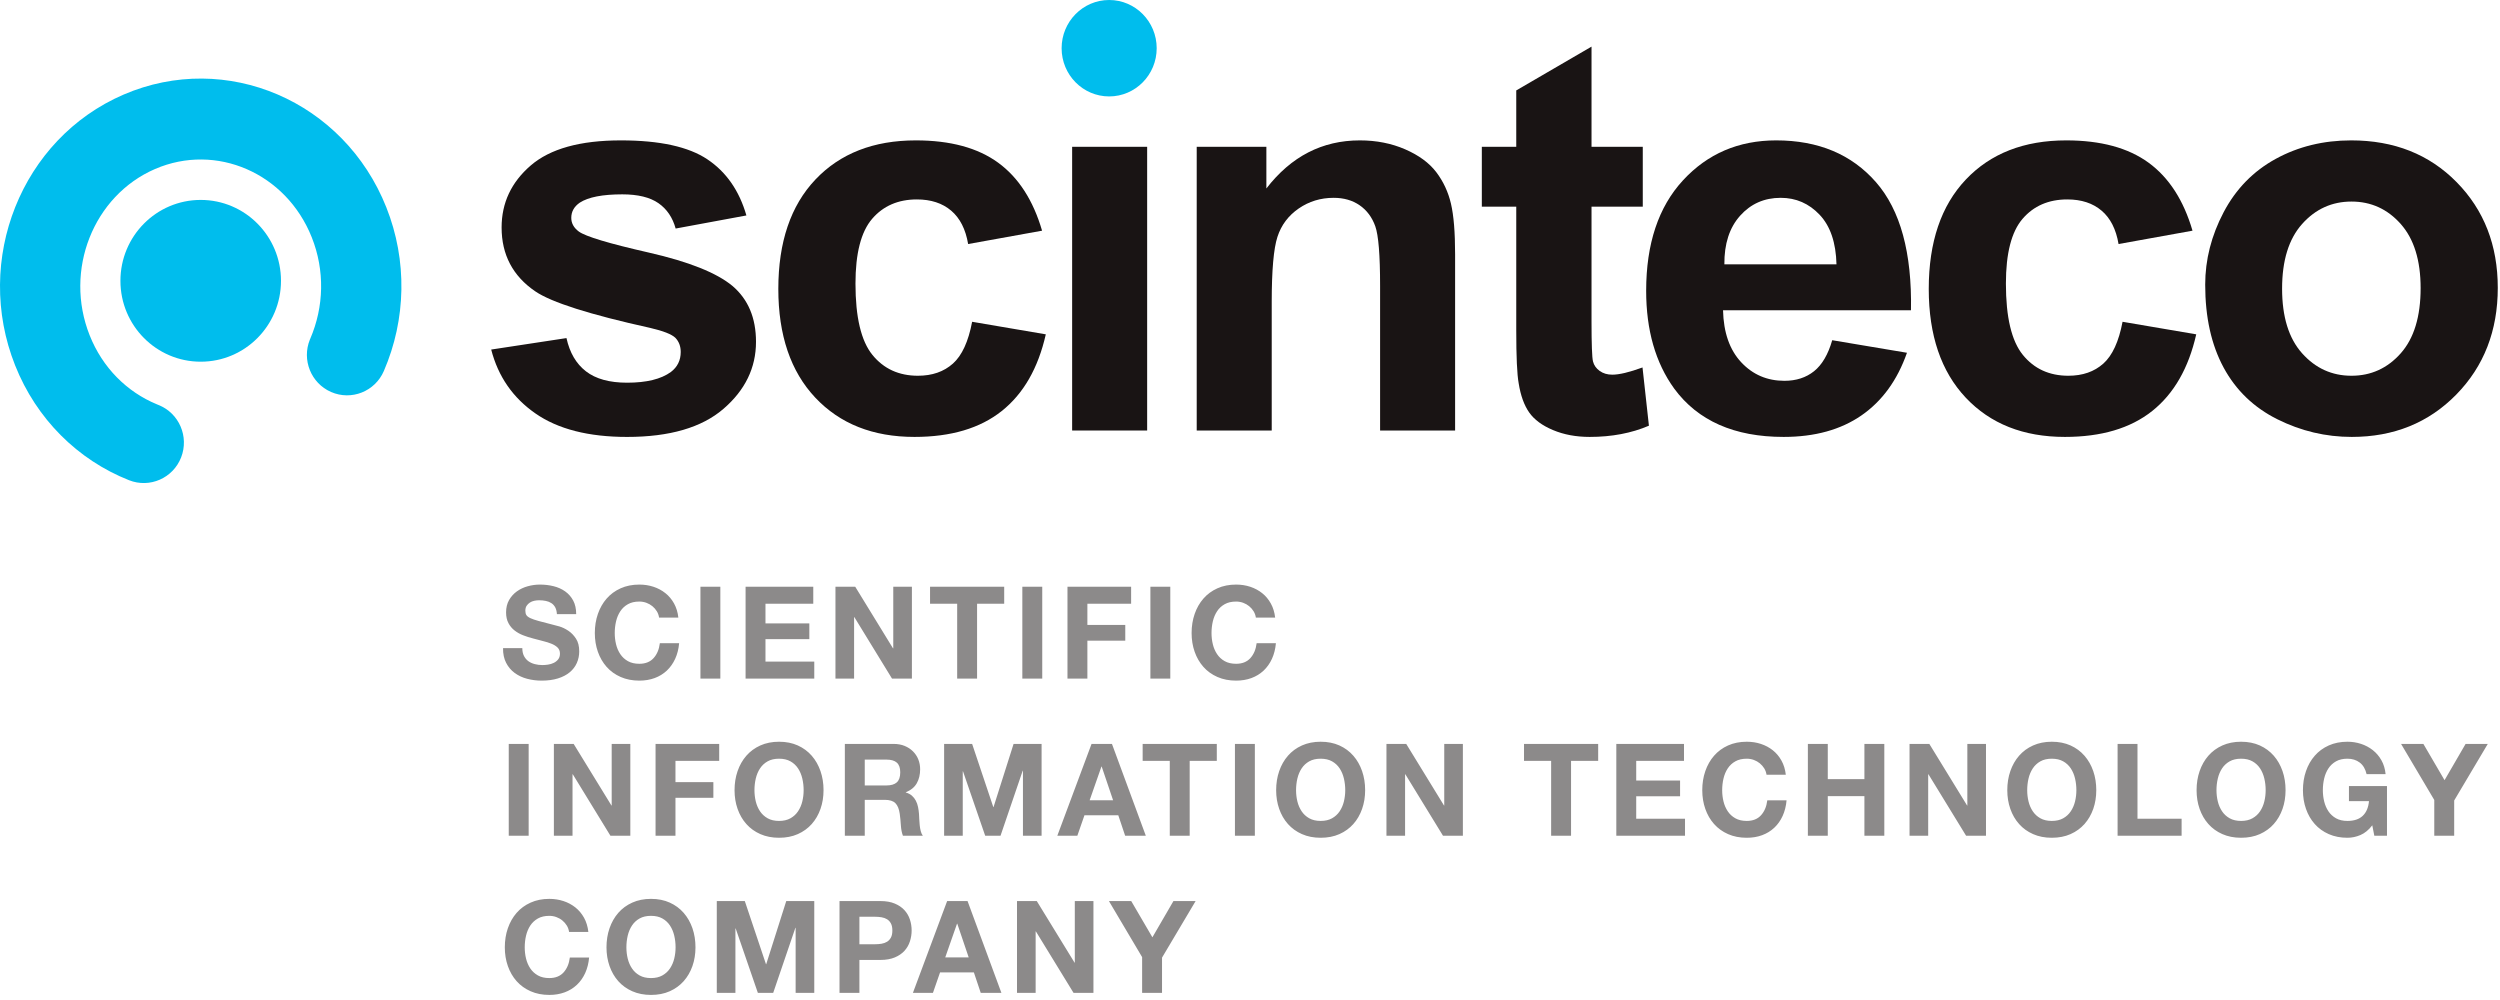
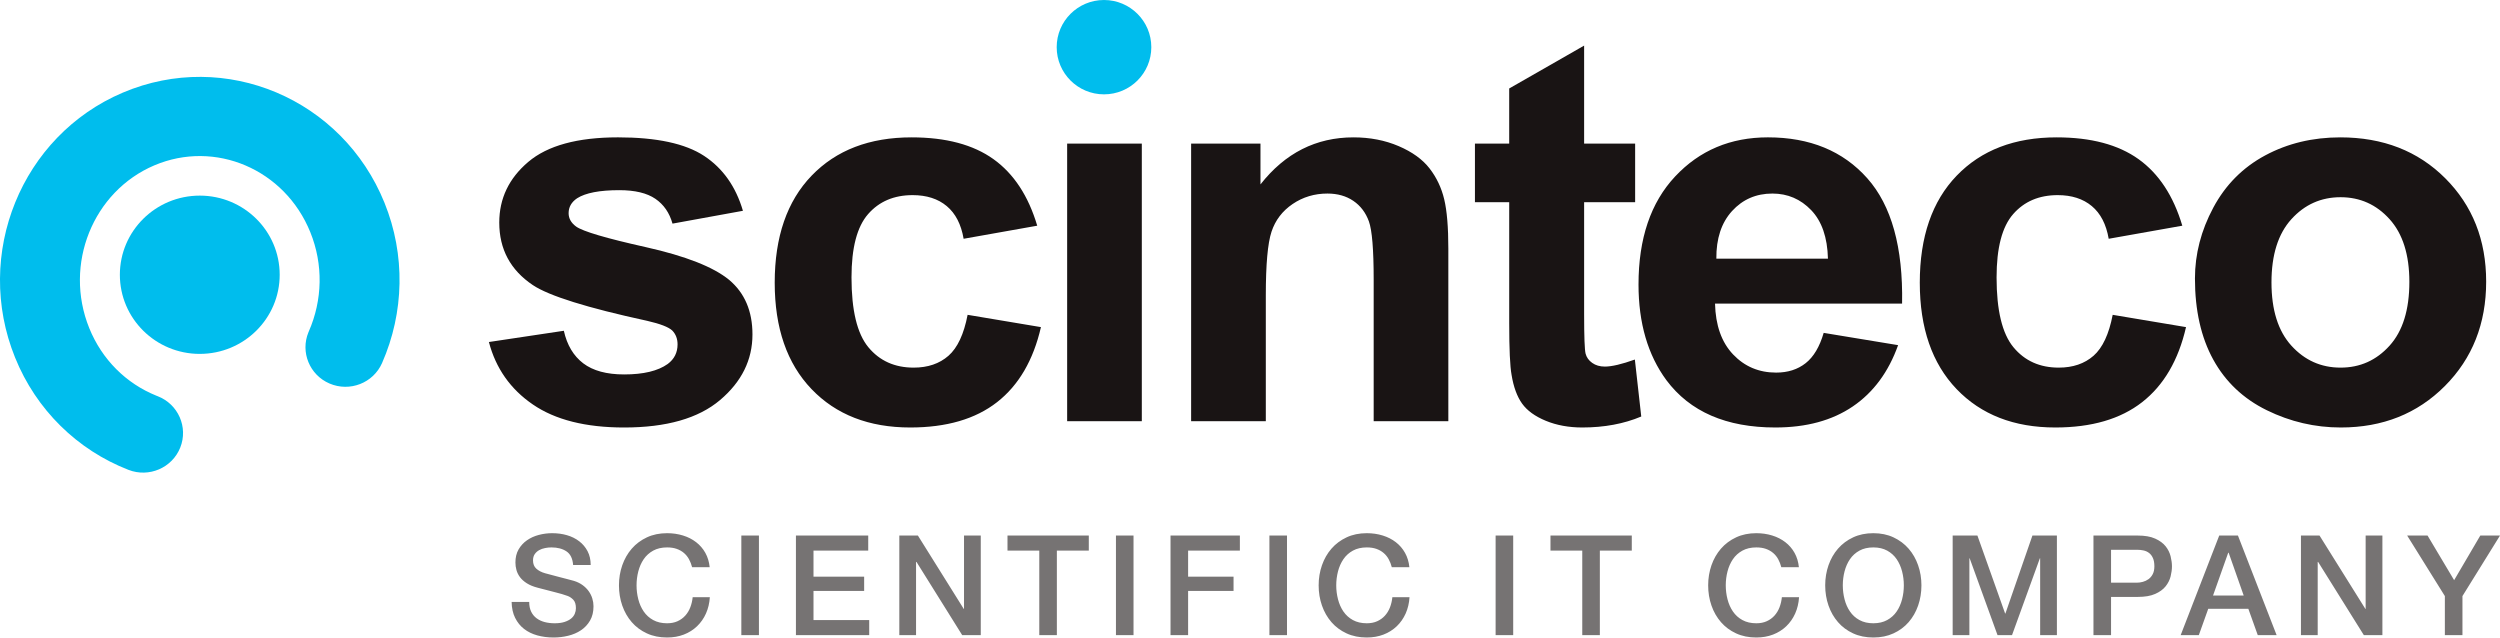
- <svg xmlns="http://www.w3.org/2000/svg" width="215px" height="86px" viewBox="0 0 215 86" version="1.1">
-   <g id="Single-page" stroke="none" stroke-width="1" fill="none" fill-rule="evenodd">
-     <g id="01-Improve---acop11---single-page-04---desktop-large" transform="translate(-77, -19)">
-       <g id="Group-5" transform="translate(77, 19)">
-         <g id="Group-5">
-           <path d="M42.243,30.062 L48.717,29.075 C48.992,30.331 49.55,31.284 50.393,31.935 C51.234,32.586 52.413,32.912 53.928,32.912 C55.596,32.912 56.851,32.605 57.693,31.993 C58.259,31.564 58.542,30.989 58.542,30.269 C58.542,29.779 58.389,29.374 58.083,29.052 C57.762,28.745 57.042,28.462 55.925,28.202 C50.722,27.052 47.423,26.004 46.031,25.054 C44.102,23.737 43.138,21.906 43.138,19.563 C43.138,17.449 43.972,15.673 45.64,14.233 C47.308,12.793 49.895,12.073 53.4,12.073 C56.736,12.073 59.216,12.617 60.838,13.705 C62.46,14.792 63.578,16.4 64.19,18.529 L58.106,19.655 C57.845,18.705 57.352,17.978 56.625,17.472 C55.898,16.967 54.861,16.714 53.515,16.714 C51.816,16.714 50.599,16.952 49.864,17.426 C49.374,17.764 49.13,18.2 49.13,18.736 C49.13,19.196 49.344,19.586 49.772,19.908 C50.355,20.337 52.363,20.941 55.799,21.722 C59.235,22.504 61.633,23.461 62.996,24.594 C64.343,25.743 65.016,27.344 65.016,29.396 C65.016,31.633 64.082,33.555 62.215,35.163 C60.348,36.771 57.586,37.576 53.928,37.576 C50.607,37.576 47.978,36.902 46.043,35.553 C44.106,34.206 42.84,32.376 42.243,30.062" id="Fill-2" fill="#191414" />
-           <path d="M89.618,19.839 L83.259,20.987 C83.045,19.716 82.559,18.759 81.801,18.116 C81.043,17.472 80.06,17.151 78.851,17.151 C77.244,17.151 75.962,17.706 75.006,18.816 C74.05,19.927 73.571,21.784 73.571,24.388 C73.571,27.283 74.057,29.327 75.029,30.522 C76,31.717 77.305,32.314 78.943,32.314 C80.167,32.314 81.17,31.966 81.951,31.269 C82.731,30.572 83.282,29.373 83.603,27.673 L89.939,28.753 C89.281,31.663 88.019,33.861 86.151,35.347 C84.284,36.833 81.781,37.575 78.645,37.575 C75.078,37.575 72.235,36.449 70.116,34.198 C67.996,31.946 66.936,28.83 66.936,24.847 C66.936,20.819 68,17.683 70.127,15.439 C72.255,13.195 75.132,12.073 78.76,12.073 C81.729,12.073 84.089,12.713 85.842,13.992 C87.594,15.271 88.852,17.219 89.618,19.839" id="Fill-4" fill="#191414" />
-           <polygon id="Fill-6" fill="#191414" points="92.204 37.024 98.655 37.024 98.655 12.625 92.204 12.625" />
-           <path d="M125.139,37.024 L118.688,37.024 L118.688,24.571 C118.688,21.937 118.55,20.233 118.275,19.46 C117.999,18.687 117.551,18.085 116.932,17.656 C116.313,17.227 115.566,17.013 114.693,17.013 C113.576,17.013 112.573,17.319 111.686,17.932 C110.798,18.545 110.19,19.356 109.861,20.367 C109.532,21.378 109.368,23.247 109.368,25.973 L109.368,37.024 L102.917,37.024 L102.917,12.624 L108.908,12.624 L108.908,16.209 C111.036,13.452 113.714,12.073 116.944,12.073 C118.367,12.073 119.667,12.33 120.847,12.843 C122.024,13.356 122.915,14.011 123.52,14.807 C124.125,15.604 124.546,16.507 124.783,17.518 C125.02,18.529 125.139,19.977 125.139,21.86 L125.139,37.024 Z" id="Fill-8" fill="#191414" />
-           <path d="M141.279,12.624 L141.279,17.771 L136.871,17.771 L136.871,27.604 C136.871,29.595 136.914,30.756 136.998,31.085 C137.081,31.414 137.273,31.686 137.572,31.901 C137.87,32.115 138.233,32.222 138.662,32.222 C139.259,32.222 140.124,32.015 141.256,31.602 L141.807,36.61 C140.307,37.253 138.608,37.575 136.711,37.575 C135.548,37.575 134.499,37.38 133.566,36.989 C132.632,36.599 131.947,36.094 131.511,35.473 C131.075,34.853 130.772,34.014 130.605,32.957 C130.467,32.207 130.398,30.691 130.398,28.408 L130.398,17.771 L127.437,17.771 L127.437,12.624 L130.398,12.624 L130.398,7.777 L136.871,4.009 L136.871,12.624 L141.279,12.624 Z" id="Fill-9" fill="#191414" />
-           <path d="M157.938,22.733 C157.892,20.865 157.41,19.445 156.491,18.472 C155.573,17.499 154.456,17.013 153.14,17.013 C151.732,17.013 150.569,17.526 149.65,18.552 C148.732,19.578 148.281,20.972 148.296,22.733 L157.938,22.733 Z M157.571,29.258 L163.999,30.338 C163.172,32.697 161.867,34.493 160.085,35.726 C158.301,36.959 156.07,37.575 153.393,37.575 C149.153,37.575 146.016,36.189 143.98,33.417 C142.373,31.196 141.57,28.393 141.57,25.008 C141.57,20.964 142.625,17.798 144.738,15.508 C146.85,13.218 149.52,12.073 152.75,12.073 C156.378,12.073 159.239,13.272 161.336,15.669 C163.432,18.066 164.435,21.738 164.344,26.685 L148.181,26.685 C148.227,28.6 148.748,30.089 149.743,31.154 C150.737,32.219 151.976,32.75 153.461,32.75 C154.471,32.75 155.321,32.475 156.01,31.923 C156.698,31.372 157.218,30.484 157.571,29.258 L157.571,29.258 Z" id="Fill-10" fill="#191414" />
-           <path d="M188.555,19.839 L182.196,20.987 C181.981,19.716 181.495,18.759 180.737,18.116 C179.98,17.472 178.997,17.151 177.788,17.151 C176.18,17.151 174.899,17.706 173.943,18.816 C172.986,19.927 172.508,21.784 172.508,24.388 C172.508,27.283 172.994,29.327 173.966,30.522 C174.937,31.717 176.242,32.314 177.879,32.314 C179.104,32.314 180.106,31.966 180.887,31.269 C181.667,30.572 182.218,29.373 182.54,27.673 L188.876,28.753 C188.218,31.663 186.955,33.861 185.088,35.347 C183.22,36.833 180.718,37.575 177.581,37.575 C174.015,37.575 171.172,36.449 169.052,34.198 C166.933,31.946 165.873,28.83 165.873,24.847 C165.873,20.819 166.937,17.683 169.064,15.439 C171.192,13.195 174.069,12.073 177.696,12.073 C180.665,12.073 183.026,12.713 184.778,13.992 C186.53,15.271 187.789,17.219 188.555,19.839" id="Fill-11" fill="#191414" />
-           <path d="M196.26,24.824 C196.26,27.245 196.833,29.098 197.981,30.384 C199.129,31.67 200.545,32.314 202.228,32.314 C203.912,32.314 205.324,31.67 206.464,30.384 C207.604,29.098 208.174,27.229 208.174,24.778 C208.174,22.389 207.604,20.551 206.464,19.264 C205.324,17.978 203.912,17.334 202.228,17.334 C200.545,17.334 199.129,17.978 197.981,19.264 C196.833,20.551 196.26,22.404 196.26,24.824 M189.647,24.48 C189.647,22.335 190.176,20.26 191.232,18.253 C192.289,16.247 193.784,14.715 195.72,13.659 C197.656,12.601 199.818,12.073 202.205,12.073 C205.893,12.073 208.916,13.272 211.273,15.668 C213.63,18.066 214.809,21.095 214.809,24.755 C214.809,28.447 213.618,31.506 211.239,33.934 C208.859,36.362 205.863,37.575 202.251,37.575 C200.016,37.575 197.886,37.07 195.857,36.059 C193.83,35.048 192.289,33.566 191.232,31.613 C190.176,29.66 189.647,27.283 189.647,24.48" id="Fill-12" fill="#191414" />
-           <path d="M95.388,8.293 C93.13,8.293 91.299,6.437 91.299,4.147 C91.299,1.857 93.13,0 95.388,0 C97.645,0 99.475,1.857 99.475,4.147 C99.475,6.437 97.645,8.293 95.388,8.293 Z" id="Fill-13-Copy-3" fill="#00BDED" />
-           <g id="Group-5" transform="translate(0, 6.757143)" fill="#00BDED">
-             <path d="M17.262,24.349 C13.448,24.349 10.357,21.236 10.357,17.394 C10.357,13.551 13.448,10.436 17.262,10.436 C21.074,10.436 24.165,13.551 24.165,17.394 C24.165,21.236 21.074,24.349 17.262,24.349 Z" id="Fill-13" />
-             <path d="M10.621,1.381 C19.467,-2.435 29.592,1.936 33.223,11.072 C35.045,15.651 34.928,20.708 33.012,25.149 C32.252,26.911 30.218,27.719 28.47,26.953 C26.745,26.198 25.941,24.193 26.65,22.447 L26.68,22.377 C27.869,19.62 27.941,16.493 26.814,13.659 C24.61,8.114 18.585,5.512 13.339,7.775 C8.033,10.066 5.484,16.48 7.712,22.084 C8.812,24.85 10.902,26.95 13.504,28.019 L13.626,28.069 C15.401,28.771 16.274,30.79 15.577,32.578 C14.88,34.366 12.876,35.246 11.101,34.543 C6.681,32.793 3.131,29.269 1.303,24.671 C-2.307,15.593 1.835,5.174 10.621,1.381 Z" id="Stroke-39" fill-rule="nonzero" />
+ <svg xmlns="http://www.w3.org/2000/svg" width="200" height="51" viewBox="0 0 200 51">
+   <g fill="none" fill-rule="evenodd">
+     <g fill-rule="nonzero">
+       <g>
+         <path fill="#191414" d="M44.284 51c.397 0 .788-.046 1.17-.14.383-.092.724-.24 1.024-.44.3-.201.542-.46.726-.776.184-.316.276-.697.276-1.143 0-.208-.032-.417-.096-.625-.064-.208-.161-.403-.292-.586-.132-.182-.295-.344-.49-.485-.195-.141-.424-.253-.686-.335-.105-.03-.28-.076-.524-.14-.244-.062-.493-.128-.748-.194-.255-.067-.486-.129-.692-.185l-.355-.094c-.285-.082-.515-.203-.692-.363-.176-.16-.264-.381-.264-.664 0-.2.047-.368.14-.502.094-.134.212-.24.355-.318.142-.078.3-.134.473-.167.172-.034.341-.05.506-.05.488 0 .889.106 1.204.318.315.212.492.574.53 1.087h1.406c0-.416-.083-.783-.248-1.099-.165-.316-.388-.582-.67-.797-.28-.216-.607-.378-.978-.486-.372-.108-.768-.161-1.188-.161-.36 0-.716.046-1.069.139-.352.093-.668.236-.945.43-.278.193-.5.437-.67.73-.169.294-.253.642-.253 1.044 0 .208.028.412.084.613.057.201.152.39.287.57.135.178.317.34.546.484.23.146.516.263.861.352.555.149 1.022.27 1.401.363.38.093.711.191.996.295.165.06.317.162.456.307s.208.37.208.675c0 .149-.03.296-.09.44-.06.146-.157.274-.292.386-.136.111-.312.202-.53.273-.217.07-.48.106-.787.106-.285 0-.55-.032-.794-.095-.243-.063-.46-.163-.647-.301-.187-.138-.333-.314-.439-.53-.105-.216-.157-.476-.157-.781H40.93c.008.49.102.917.282 1.277.18.361.42.657.72.887.3.231.653.402 1.058.514.405.111.836.167 1.294.167zm9.081 0c.488 0 .935-.078 1.34-.234.405-.156.757-.378 1.057-.664.3-.287.539-.627.715-1.021.176-.394.28-.83.31-1.305h-1.373c-.03.29-.094.561-.192.814-.097.253-.232.474-.405.664-.172.19-.379.338-.619.446-.24.108-.517.162-.833.162-.427 0-.797-.086-1.108-.257-.311-.17-.565-.4-.76-.686-.195-.286-.34-.612-.433-.976-.094-.364-.14-.736-.14-1.116 0-.38.046-.751.14-1.115.094-.365.238-.69.433-.977.195-.286.449-.515.76-.686.311-.17.68-.256 1.108-.256.293 0 .55.039.771.117.222.078.415.188.58.329.165.141.3.309.405.502.105.193.188.405.248.636h1.406c-.045-.432-.161-.815-.349-1.15-.187-.334-.433-.619-.737-.853-.304-.234-.654-.413-1.052-.535-.397-.123-.821-.184-1.272-.184-.6 0-1.138.111-1.614.334-.477.223-.88.525-1.21.904-.33.38-.583.822-.76 1.328-.176.505-.264 1.041-.264 1.606 0 .573.088 1.112.264 1.618.177.506.43.948.76 1.328.33.38.733.678 1.21.898.476.22 1.014.329 1.614.329zm7.35-.19v-7.966h-1.408v7.966h1.407zm8.822 0v-1.205H65.08v-2.331h4.052v-1.138H65.08v-2.087h4.378v-1.205h-5.784v7.966h5.863zm3.747 0v-5.857h.034l3.658 5.857h1.485v-7.966h-1.34v5.869H77.1l-3.668-5.869h-1.486v7.966h1.34zm11.265 0v-6.76h2.555v-1.206h-6.505v1.205h2.544v6.761h1.406zm6.133 0v-7.966h-1.406v7.966h1.406zm4.367 0v-3.536h3.635v-1.138h-3.635v-2.087h4.141v-1.205h-5.548v7.966h1.407zm7.911 0v-7.966h-1.407v7.966h1.407zm6.38.19c.489 0 .935-.078 1.34-.234.405-.156.758-.378 1.058-.664.3-.287.538-.627.715-1.021.176-.394.279-.83.309-1.305h-1.373c-.03.29-.094.561-.191.814-.098.253-.233.474-.405.664-.173.19-.38.338-.62.446-.24.108-.517.162-.832.162-.428 0-.797-.086-1.109-.257-.31-.17-.564-.4-.76-.686-.194-.286-.339-.612-.432-.976-.094-.364-.141-.736-.141-1.116 0-.38.047-.751.14-1.115.094-.365.239-.69.434-.977.195-.286.448-.515.76-.686.31-.17.68-.256 1.108-.256.293 0 .55.039.77.117.222.078.415.188.58.329.165.141.3.309.405.502.106.193.188.405.248.636h1.407c-.045-.432-.162-.815-.35-1.15-.187-.334-.432-.619-.736-.853-.304-.234-.655-.413-1.052-.535-.398-.123-.822-.184-1.272-.184-.6 0-1.139.111-1.615.334-.476.223-.88.525-1.21.904-.33.38-.583.822-.76 1.328-.176.505-.264 1.041-.264 1.606 0 .573.088 1.112.265 1.618.176.506.43.948.76 1.328.33.38.733.678 1.209.898.476.22 1.015.329 1.615.329zm11.716-.19v-7.966h-1.407v7.966h1.407zm6.932 0v-6.76h2.555v-1.206h-6.505v1.205h2.543v6.761h1.407zm12.514.19c.488 0 .934-.078 1.34-.234.404-.156.757-.378 1.057-.664.3-.287.538-.627.715-1.021.176-.394.28-.83.31-1.305h-1.374c-.03.29-.093.561-.191.814-.098.253-.233.474-.405.664-.173.19-.379.338-.62.446-.24.108-.517.162-.832.162-.427 0-.797-.086-1.108-.257-.312-.17-.565-.4-.76-.686-.195-.286-.34-.612-.433-.976-.094-.364-.14-.736-.14-1.116 0-.38.046-.751.14-1.115.094-.365.238-.69.433-.977.195-.286.448-.515.76-.686.311-.17.68-.256 1.108-.256.293 0 .55.039.771.117.221.078.415.188.58.329.165.141.3.309.405.502.105.193.187.405.247.636h1.407c-.045-.432-.161-.815-.349-1.15-.187-.334-.433-.619-.737-.853-.304-.234-.655-.413-1.052-.535-.398-.123-.822-.184-1.272-.184-.6 0-1.138.111-1.615.334-.476.223-.88.525-1.21.904-.33.38-.583.822-.76 1.328-.175.505-.264 1.041-.264 1.606 0 .573.089 1.112.265 1.618.176.506.43.948.76 1.328.33.38.733.678 1.21.898.476.22 1.014.329 1.614.329zm9.363 0c.6 0 1.139-.11 1.615-.33.476-.219.88-.518 1.21-.897.33-.38.583-.822.76-1.328.176-.506.264-1.045.264-1.618 0-.565-.088-1.1-.265-1.606-.176-.506-.43-.949-.76-1.328-.33-.38-.733-.68-1.209-.904-.476-.223-1.015-.334-1.615-.334-.6 0-1.138.111-1.615.334-.476.223-.88.525-1.21.904-.33.38-.583.822-.76 1.328-.175.505-.264 1.041-.264 1.606 0 .573.089 1.112.265 1.618.176.506.43.948.76 1.328.33.38.733.678 1.21.898.476.22 1.014.329 1.614.329zm0-1.138c-.427 0-.797-.086-1.108-.257-.312-.17-.565-.4-.76-.686-.195-.286-.34-.612-.433-.976-.094-.364-.14-.736-.14-1.116 0-.38.046-.751.14-1.115.094-.365.238-.69.433-.977.195-.286.448-.515.76-.686.311-.17.68-.256 1.108-.256.428 0 .797.085 1.109.256.311.171.564.4.76.686.194.287.339.612.433.977.093.364.14.736.14 1.115 0 .38-.047.752-.14 1.116-.094.364-.239.69-.434.976-.195.287-.448.515-.76.686-.31.171-.68.257-1.108.257zm7.686.948v-6.147h.023l2.228 6.147h1.16l2.227-6.147h.023v6.147h1.34v-7.966h-1.959l-2.16 6.237h-.023l-2.217-6.237h-1.98v7.966h1.338zm11.333 0v-3.057h2.138c.57 0 1.035-.08 1.395-.24.36-.16.638-.362.833-.608.195-.245.328-.511.4-.797.07-.287.107-.553.107-.798 0-.246-.036-.513-.107-.803-.072-.29-.205-.558-.4-.804-.195-.245-.472-.45-.833-.613-.36-.164-.825-.246-1.395-.246h-3.545v7.966h1.407zm2.06-4.195h-2.06v-2.633h2.082c.187 0 .364.019.529.056.165.037.311.106.438.206.128.1.23.237.304.408.075.17.113.386.113.647 0 .253-.043.463-.13.63-.086.167-.198.301-.337.402-.139.1-.29.173-.456.217-.165.045-.326.067-.484.067zm4.962 4.195l.754-2.108h3.207l.754 2.108h1.508l-3.094-7.966h-1.497l-3.084 7.966h1.452zm3.59-3.168h-2.453l1.215-3.425h.034l1.204 3.425zm5.92 3.168v-5.857h.033l3.658 5.857h1.485v-7.966h-1.34v5.869h-.022l-3.668-5.869h-1.486v7.966h1.34zm11.58 0v-3.124L200 42.844h-1.576l-2.093 3.57-2.127-3.57h-1.631l3.016 4.842v3.124h1.406z" opacity=".596" transform="translate(-100, -24) translate(100, 24)" />
+         <g>
+           <path fill="#191414" d="M39.113 27.361l5.994-.899c.255 1.143.772 2.011 1.552 2.604.779.592 1.87.889 3.273.889 1.545 0 2.707-.28 3.486-.837.524-.39.787-.913.787-1.569 0-.446-.142-.815-.425-1.108-.298-.278-.964-.536-1.999-.773-4.818-1.046-7.872-2-9.16-2.865-1.786-1.2-2.68-2.865-2.68-4.998 0-1.924.773-3.54 2.318-4.851 1.544-1.31 3.94-1.966 7.184-1.966 3.09 0 5.385.495 6.888 1.485 1.5.99 2.536 2.454 3.103 4.391L53.8 17.89c-.242-.865-.698-1.527-1.371-1.987-.674-.46-1.634-.69-2.88-.69-1.573 0-2.7.216-3.38.648-.454.307-.68.705-.68 1.192 0 .419.198.774.595 1.067.539.39 2.398.94 5.58 1.651 3.18.712 5.402 1.583 6.663 2.615 1.247 1.045 1.87 2.502 1.87 4.37 0 2.036-.864 3.785-2.592 5.248-1.73 1.464-4.287 2.196-7.674 2.196-3.075 0-5.509-.613-7.3-1.84-1.794-1.227-2.966-2.892-3.519-4.998M82.978 18.056l-5.888 1.046c-.199-1.157-.649-2.029-1.35-2.614-.701-.586-1.612-.878-2.731-.878-1.488 0-2.675.505-3.56 1.516-.886 1.01-1.329 2.7-1.329 5.07 0 2.635.45 4.496 1.35 5.584.9 1.087 2.107 1.63 3.624 1.63 1.133 0 2.062-.316 2.785-.95.722-.635 1.232-1.726 1.53-3.274l5.866.983c-.61 2.65-1.778 4.65-3.507 6.002-1.73 1.352-4.046 2.028-6.95 2.028-3.303 0-5.935-1.025-7.897-3.073-1.963-2.05-2.944-4.886-2.944-8.511 0-3.667.985-6.521 2.954-8.563 1.97-2.043 4.634-3.063 7.993-3.063 2.749 0 4.935.582 6.557 1.745 1.623 1.164 2.788 2.938 3.497 5.322M85.372 33.697L91.345 33.697 91.345 11.49 85.372 11.49zM115.867 33.697h-5.973V22.364c0-2.398-.128-3.949-.382-4.653-.256-.703-.67-1.25-1.244-1.641-.574-.39-1.265-.586-2.073-.586-1.034 0-1.963.279-2.784.836-.822.558-1.385 1.297-1.69 2.217-.305.92-.456 2.62-.456 5.102v10.058H95.29V11.49h5.548v3.262c1.97-2.51 4.45-3.763 7.44-3.763 1.317 0 2.521.233 3.614.7 1.09.467 1.915 1.063 2.475 1.788.56.725.95 1.547 1.17 2.467.22.92.33 2.238.33 3.952v13.801zM130.811 11.49v4.684h-4.081v8.95c0 1.812.04 2.868.117 3.168.078.3.255.547.532.742.275.195.612.293 1.01.293.551 0 1.352-.188 2.4-.564l.511 4.558c-1.389.585-2.962.878-4.718.878-1.077 0-2.048-.178-2.912-.533-.865-.356-1.5-.816-1.903-1.38-.404-.565-.684-1.328-.84-2.29-.127-.683-.19-2.063-.19-4.14v-9.682h-2.742V11.49h2.741V7.078l5.994-3.43v7.842h4.081z" transform="translate(-100, -24) translate(100, 24)" />
+           <path fill="#191414" d="M146.236 20.69c-.043-1.7-.49-2.992-1.34-3.878-.85-.885-1.884-1.328-3.103-1.328-1.303 0-2.38.468-3.231 1.401-.85.934-1.268 2.203-1.254 3.806h8.928zm-.34 5.94l5.952.982c-.766 2.147-1.974 3.782-3.625 4.904-1.65 1.122-3.716 1.683-6.195 1.683-3.926 0-6.831-1.261-8.716-3.785-1.488-2.02-2.231-4.572-2.231-7.653 0-3.68.977-6.562 2.933-8.647 1.955-2.084 4.427-3.126 7.418-3.126 3.359 0 6.008 1.091 7.95 3.273 1.94 2.182 2.869 5.524 2.785 10.026h-14.965c.043 1.743.524 3.099 1.446 4.068.92.969 2.068 1.453 3.443 1.453.935 0 1.722-.251 2.36-.753.637-.502 1.118-1.31 1.444-2.426zM174.584 18.056l-5.888 1.046c-.199-1.157-.649-2.029-1.35-2.614-.702-.586-1.612-.878-2.731-.878-1.489 0-2.675.505-3.56 1.516-.887 1.01-1.329 2.7-1.329 5.07 0 2.635.45 4.496 1.35 5.584.9 1.087 2.107 1.63 3.623 1.63 1.135 0 2.062-.316 2.786-.95.722-.635 1.232-1.726 1.53-3.274l5.867.983c-.61 2.65-1.779 4.65-3.508 6.002-1.73 1.352-4.046 2.028-6.95 2.028-3.303 0-5.935-1.025-7.897-3.073-1.963-2.05-2.944-4.886-2.944-8.511 0-3.667.985-6.521 2.954-8.563 1.97-2.043 4.634-3.063 7.992-3.063 2.75 0 4.936.582 6.558 1.745 1.623 1.164 2.788 2.938 3.497 5.322M181.718 22.594c0 2.203.531 3.89 1.594 5.06 1.063 1.17 2.373 1.756 3.932 1.756 1.56 0 2.866-.585 3.922-1.756 1.056-1.17 1.583-2.871 1.583-5.102 0-2.175-.527-3.848-1.583-5.019-1.056-1.17-2.363-1.756-3.922-1.756-1.559 0-2.87.586-3.932 1.756-1.063 1.171-1.594 2.858-1.594 5.06m-6.122-.313c0-1.952.489-3.84 1.467-5.667.978-1.826 2.362-3.22 4.155-4.182 1.793-.962 3.794-1.442 6.005-1.442 3.415 0 6.214 1.09 8.396 3.272 2.183 2.182 3.274 4.938 3.274 8.27 0 3.36-1.103 6.144-3.306 8.354-2.203 2.21-4.977 3.314-8.322 3.314-2.069 0-4.042-.46-5.92-1.38-1.876-.92-3.304-2.269-4.282-4.046-.978-1.778-1.467-3.942-1.467-6.493" transform="translate(-100, -24) translate(100, 24)" />
+           <path fill="#00BDED" d="M88.32 7.548c-2.09 0-3.785-1.69-3.785-3.774S86.229 0 88.32 0c2.09 0 3.785 1.69 3.785 3.774 0 2.085-1.695 3.774-3.785 3.774z" transform="translate(-100, -24) translate(100, 24)" />
+           <g fill="#00BDED">
+             <path d="M15.983 22.162c-3.532 0-6.394-2.834-6.394-6.331 0-3.497 2.862-6.332 6.394-6.332 3.53 0 6.392 2.835 6.392 6.332s-2.863 6.33-6.392 6.33z" transform="translate(-100, -24) translate(100, 24) translate(0, 6.15)" />
+             <path d="M9.834 1.257c8.19-3.474 17.566.505 20.927 8.82 1.687 4.168 1.579 8.77-.195 12.813-.704 1.603-2.587 2.338-4.206 1.641-1.597-.687-2.34-2.512-1.684-4.1l.027-.065c1.1-2.51 1.168-5.355.124-7.934-2.04-5.047-7.62-7.415-12.476-5.355C7.438 9.162 5.077 14.999 7.14 20.1c1.018 2.517 2.953 4.429 5.362 5.402l.114.045c1.643.639 2.451 2.476 1.806 4.104-.646 1.627-2.501 2.428-4.144 1.788-4.093-1.593-7.38-4.8-9.072-8.985-3.343-8.262.492-17.745 8.627-21.197z" transform="translate(-100, -24) translate(100, 24) translate(0, 6.15)" />
          </g>
        </g>
-         <path d="M46.576,58.534 C47.106,58.534 47.573,58.471 47.976,58.346 C48.38,58.221 48.718,58.046 48.99,57.821 C49.263,57.596 49.468,57.329 49.606,57.019 C49.744,56.71 49.813,56.374 49.813,56.013 C49.813,55.571 49.721,55.208 49.535,54.924 C49.35,54.64 49.13,54.413 48.876,54.244 C48.621,54.074 48.365,53.951 48.107,53.873 C47.849,53.796 47.648,53.743 47.502,53.713 C47.015,53.588 46.621,53.485 46.319,53.404 C46.018,53.322 45.782,53.241 45.611,53.16 C45.44,53.079 45.326,52.991 45.267,52.895 C45.209,52.799 45.18,52.674 45.18,52.519 C45.18,52.349 45.217,52.209 45.289,52.099 C45.362,51.988 45.455,51.896 45.567,51.822 C45.68,51.749 45.805,51.697 45.943,51.668 C46.081,51.638 46.22,51.623 46.358,51.623 C46.568,51.623 46.763,51.642 46.941,51.679 C47.119,51.715 47.277,51.778 47.415,51.867 C47.553,51.955 47.664,52.077 47.748,52.231 C47.831,52.386 47.88,52.582 47.895,52.818 L49.552,52.818 C49.552,52.36 49.466,51.972 49.296,51.651 C49.125,51.33 48.894,51.067 48.603,50.86 C48.313,50.654 47.98,50.505 47.606,50.413 C47.232,50.32 46.841,50.274 46.434,50.274 C46.085,50.274 45.736,50.322 45.387,50.418 C45.039,50.514 44.726,50.661 44.45,50.86 C44.174,51.059 43.95,51.308 43.779,51.607 C43.609,51.905 43.523,52.257 43.523,52.663 C43.523,53.024 43.59,53.332 43.725,53.586 C43.859,53.84 44.036,54.052 44.254,54.222 C44.472,54.391 44.719,54.53 44.995,54.636 C45.271,54.743 45.555,54.834 45.845,54.907 C46.129,54.988 46.409,55.062 46.685,55.128 C46.961,55.195 47.208,55.272 47.426,55.361 C47.644,55.449 47.82,55.56 47.955,55.692 C48.089,55.825 48.156,55.998 48.156,56.212 C48.156,56.411 48.105,56.575 48.004,56.704 C47.902,56.833 47.775,56.934 47.622,57.008 C47.47,57.082 47.306,57.132 47.132,57.157 C46.957,57.183 46.794,57.196 46.641,57.196 C46.416,57.196 46.198,57.169 45.987,57.113 C45.776,57.058 45.593,56.973 45.436,56.859 C45.28,56.745 45.155,56.595 45.06,56.411 C44.966,56.227 44.919,56.002 44.919,55.737 L43.262,55.737 C43.254,56.223 43.342,56.643 43.523,56.997 C43.705,57.351 43.95,57.642 44.259,57.871 C44.568,58.099 44.924,58.267 45.327,58.374 C45.731,58.481 46.147,58.534 46.576,58.534 Z M54.982,58.534 C55.462,58.534 55.901,58.46 56.301,58.313 C56.701,58.165 57.049,57.952 57.347,57.672 C57.645,57.391 57.885,57.052 58.067,56.654 C58.249,56.256 58.361,55.81 58.405,55.316 L56.748,55.316 C56.682,55.847 56.503,56.275 56.208,56.599 C55.914,56.923 55.505,57.086 54.982,57.086 C54.597,57.086 54.27,57.01 54.001,56.859 C53.732,56.708 53.514,56.507 53.347,56.256 C53.179,56.006 53.058,55.724 52.981,55.41 C52.905,55.097 52.867,54.775 52.867,54.443 C52.867,54.096 52.905,53.761 52.981,53.437 C53.058,53.112 53.179,52.823 53.347,52.569 C53.514,52.314 53.732,52.112 54.001,51.961 C54.27,51.809 54.597,51.734 54.982,51.734 C55.193,51.734 55.394,51.769 55.587,51.839 C55.779,51.909 55.952,52.007 56.105,52.132 C56.257,52.257 56.385,52.403 56.486,52.569 C56.588,52.735 56.653,52.917 56.682,53.116 L58.339,53.116 C58.289,52.659 58.165,52.254 57.969,51.9 C57.773,51.546 57.524,51.249 57.222,51.01 C56.92,50.77 56.579,50.588 56.197,50.462 C55.816,50.337 55.411,50.274 54.982,50.274 C54.386,50.274 53.85,50.381 53.374,50.595 C52.898,50.809 52.496,51.104 52.169,51.48 C51.842,51.856 51.592,52.296 51.417,52.801 C51.243,53.306 51.155,53.853 51.155,54.443 C51.155,55.018 51.243,55.554 51.417,56.052 C51.592,56.549 51.842,56.982 52.169,57.351 C52.496,57.72 52.898,58.009 53.374,58.219 C53.85,58.429 54.386,58.534 54.982,58.534 Z M61.949,58.357 L61.949,50.462 L60.238,50.462 L60.238,58.357 L61.949,58.357 Z M70.028,58.357 L70.028,56.898 L65.831,56.898 L65.831,54.963 L69.603,54.963 L69.603,53.614 L65.831,53.614 L65.831,51.922 L69.941,51.922 L69.941,50.462 L64.12,50.462 L64.12,58.357 L70.028,58.357 Z M73.452,58.357 L73.452,53.072 L73.474,53.072 L76.712,58.357 L78.424,58.357 L78.424,50.462 L76.821,50.462 L76.821,55.759 L76.799,55.759 L73.551,50.462 L71.85,50.462 L71.85,58.357 L73.452,58.357 Z M84.028,58.357 L84.028,51.922 L86.361,51.922 L86.361,50.462 L79.984,50.462 L79.984,51.922 L82.317,51.922 L82.317,58.357 L84.028,58.357 Z M89.633,58.357 L89.633,50.462 L87.921,50.462 L87.921,58.357 L89.633,58.357 Z M93.515,58.357 L93.515,55.095 L96.774,55.095 L96.774,53.746 L93.515,53.746 L93.515,51.922 L97.276,51.922 L97.276,50.462 L91.803,50.462 L91.803,58.357 L93.515,58.357 Z M100.645,58.357 L100.645,50.462 L98.934,50.462 L98.934,58.357 L100.645,58.357 Z M106.304,58.534 C106.784,58.534 107.224,58.46 107.624,58.313 C108.023,58.165 108.372,57.952 108.67,57.672 C108.968,57.391 109.208,57.052 109.39,56.654 C109.571,56.256 109.684,55.81 109.728,55.316 L108.071,55.316 C108.005,55.847 107.825,56.275 107.531,56.599 C107.237,56.923 106.828,57.086 106.304,57.086 C105.919,57.086 105.592,57.01 105.323,56.859 C105.054,56.708 104.836,56.507 104.669,56.256 C104.502,56.006 104.38,55.724 104.304,55.41 C104.228,55.097 104.19,54.775 104.19,54.443 C104.19,54.096 104.228,53.761 104.304,53.437 C104.38,53.112 104.502,52.823 104.669,52.569 C104.836,52.314 105.054,52.112 105.323,51.961 C105.592,51.809 105.919,51.734 106.304,51.734 C106.515,51.734 106.717,51.769 106.91,51.839 C107.102,51.909 107.275,52.007 107.427,52.132 C107.58,52.257 107.707,52.403 107.809,52.569 C107.911,52.735 107.976,52.917 108.005,53.116 L109.662,53.116 C109.611,52.659 109.488,52.254 109.291,51.9 C109.095,51.546 108.846,51.249 108.545,51.01 C108.243,50.77 107.902,50.588 107.52,50.462 C107.138,50.337 106.733,50.274 106.304,50.274 C105.709,50.274 105.173,50.381 104.697,50.595 C104.22,50.809 103.819,51.104 103.492,51.48 C103.165,51.856 102.914,52.296 102.74,52.801 C102.565,53.306 102.478,53.853 102.478,54.443 C102.478,55.018 102.565,55.554 102.74,56.052 C102.914,56.549 103.165,56.982 103.492,57.351 C103.819,57.72 104.22,58.009 104.697,58.219 C105.173,58.429 105.709,58.534 106.304,58.534 Z M45.464,71.871 L45.464,63.977 L43.752,63.977 L43.752,71.871 L45.464,71.871 Z M49.237,71.871 L49.237,66.586 L49.259,66.586 L52.496,71.871 L54.208,71.871 L54.208,63.977 L52.605,63.977 L52.605,69.273 L52.584,69.273 L49.335,63.977 L47.634,63.977 L47.634,71.871 L49.237,71.871 Z M58.09,71.871 L58.09,68.61 L61.349,68.61 L61.349,67.261 L58.09,67.261 L58.09,65.436 L61.851,65.436 L61.851,63.977 L56.378,63.977 L56.378,71.871 L58.09,71.871 Z M66.998,72.048 C67.601,72.048 68.139,71.943 68.611,71.733 C69.083,71.523 69.483,71.234 69.81,70.865 C70.137,70.497 70.388,70.064 70.562,69.566 C70.737,69.068 70.824,68.532 70.824,67.957 C70.824,67.367 70.737,66.82 70.562,66.315 C70.388,65.81 70.137,65.37 69.81,64.994 C69.483,64.618 69.083,64.323 68.611,64.109 C68.139,63.896 67.601,63.789 66.998,63.789 C66.402,63.789 65.866,63.896 65.39,64.109 C64.914,64.323 64.512,64.618 64.185,64.994 C63.858,65.37 63.607,65.81 63.433,66.315 C63.258,66.82 63.171,67.367 63.171,67.957 C63.171,68.532 63.258,69.068 63.433,69.566 C63.607,70.064 63.858,70.497 64.185,70.865 C64.512,71.234 64.914,71.523 65.39,71.733 C65.866,71.943 66.402,72.048 66.998,72.048 Z M66.998,70.6 C66.612,70.6 66.285,70.524 66.017,70.373 C65.748,70.222 65.53,70.021 65.362,69.771 C65.195,69.52 65.074,69.238 64.997,68.925 C64.921,68.611 64.883,68.289 64.883,67.957 C64.883,67.611 64.921,67.275 64.997,66.951 C65.074,66.627 65.195,66.337 65.362,66.083 C65.53,65.829 65.748,65.626 66.017,65.475 C66.285,65.324 66.612,65.248 66.998,65.248 C67.383,65.248 67.71,65.324 67.979,65.475 C68.248,65.626 68.466,65.829 68.633,66.083 C68.8,66.337 68.922,66.627 68.998,66.951 C69.074,67.275 69.113,67.611 69.113,67.957 C69.113,68.289 69.074,68.611 68.998,68.925 C68.922,69.238 68.8,69.52 68.633,69.771 C68.466,70.021 68.248,70.222 67.979,70.373 C67.71,70.524 67.383,70.6 66.998,70.6 Z M74.368,71.871 L74.368,68.786 L76.08,68.786 C76.509,68.786 76.817,68.882 77.006,69.074 C77.195,69.266 77.319,69.568 77.377,69.981 C77.421,70.298 77.453,70.629 77.475,70.976 C77.497,71.322 77.555,71.621 77.65,71.871 L79.361,71.871 C79.281,71.761 79.221,71.626 79.181,71.468 C79.141,71.309 79.112,71.142 79.094,70.965 C79.076,70.788 79.063,70.615 79.056,70.445 C79.049,70.276 79.041,70.128 79.034,70.003 C79.019,69.804 78.992,69.605 78.952,69.406 C78.912,69.207 78.849,69.024 78.761,68.858 C78.674,68.692 78.562,68.549 78.424,68.427 C78.285,68.305 78.111,68.215 77.9,68.156 L77.9,68.134 C78.336,67.957 78.651,67.699 78.843,67.36 C79.036,67.021 79.132,66.619 79.132,66.155 C79.132,65.853 79.079,65.571 78.974,65.309 C78.869,65.047 78.716,64.817 78.516,64.618 C78.316,64.419 78.076,64.262 77.797,64.148 C77.517,64.034 77.203,63.977 76.854,63.977 L72.657,63.977 L72.657,71.871 L74.368,71.871 Z M76.243,67.548 L74.368,67.548 L74.368,65.326 L76.243,65.326 C76.636,65.326 76.93,65.412 77.126,65.585 C77.322,65.759 77.421,66.037 77.421,66.42 C77.421,66.818 77.322,67.106 77.126,67.283 C76.93,67.46 76.636,67.548 76.243,67.548 Z M82.796,71.871 L82.796,66.332 L82.818,66.332 L84.726,71.871 L86.045,71.871 L87.953,66.277 L87.974,66.277 L87.974,71.871 L89.577,71.871 L89.577,63.977 L87.168,63.977 L85.445,69.406 L85.423,69.406 L83.603,63.977 L81.194,63.977 L81.194,71.871 L82.796,71.871 Z M92.652,71.871 L93.263,70.113 L96.173,70.113 L96.762,71.871 L98.539,71.871 L95.628,63.977 L93.873,63.977 L90.93,71.871 L92.652,71.871 Z M95.726,68.82 L93.71,68.82 L94.724,65.923 L94.745,65.923 L95.726,68.82 Z M102.312,71.871 L102.312,65.436 L104.645,65.436 L104.645,63.977 L98.268,63.977 L98.268,65.436 L100.601,65.436 L100.601,71.871 L102.312,71.871 Z M107.917,71.871 L107.917,63.977 L106.205,63.977 L106.205,71.871 L107.917,71.871 Z M113.576,72.048 C114.179,72.048 114.717,71.943 115.189,71.733 C115.662,71.523 116.061,71.234 116.388,70.865 C116.715,70.497 116.966,70.064 117.14,69.566 C117.315,69.068 117.402,68.532 117.402,67.957 C117.402,67.367 117.315,66.82 117.14,66.315 C116.966,65.81 116.715,65.37 116.388,64.994 C116.061,64.618 115.662,64.323 115.189,64.109 C114.717,63.896 114.179,63.789 113.576,63.789 C112.98,63.789 112.444,63.896 111.968,64.109 C111.492,64.323 111.09,64.618 110.763,64.994 C110.436,65.37 110.185,65.81 110.011,66.315 C109.837,66.82 109.749,67.367 109.749,67.957 C109.749,68.532 109.837,69.068 110.011,69.566 C110.185,70.064 110.436,70.497 110.763,70.865 C111.09,71.234 111.492,71.523 111.968,71.733 C112.444,71.943 112.98,72.048 113.576,72.048 Z M113.576,70.6 C113.191,70.6 112.863,70.524 112.595,70.373 C112.326,70.222 112.108,70.021 111.941,69.771 C111.773,69.52 111.652,69.238 111.575,68.925 C111.499,68.611 111.461,68.289 111.461,67.957 C111.461,67.611 111.499,67.275 111.575,66.951 C111.652,66.627 111.773,66.337 111.941,66.083 C112.108,65.829 112.326,65.626 112.595,65.475 C112.863,65.324 113.191,65.248 113.576,65.248 C113.961,65.248 114.288,65.324 114.557,65.475 C114.826,65.626 115.044,65.829 115.211,66.083 C115.378,66.337 115.5,66.627 115.576,66.951 C115.652,67.275 115.691,67.611 115.691,67.957 C115.691,68.289 115.652,68.611 115.576,68.925 C115.5,69.238 115.378,69.52 115.211,69.771 C115.044,70.021 114.826,70.222 114.557,70.373 C114.288,70.524 113.961,70.6 113.576,70.6 Z M120.837,71.871 L120.837,66.586 L120.859,66.586 L124.097,71.871 L125.808,71.871 L125.808,63.977 L124.206,63.977 L124.206,69.273 L124.184,69.273 L120.935,63.977 L119.235,63.977 L119.235,71.871 L120.837,71.871 Z M135.11,71.871 L135.11,65.436 L137.443,65.436 L137.443,63.977 L131.065,63.977 L131.065,65.436 L133.398,65.436 L133.398,71.871 L135.11,71.871 Z M144.911,71.871 L144.911,70.412 L140.714,70.412 L140.714,68.477 L144.486,68.477 L144.486,67.128 L140.714,67.128 L140.714,65.436 L144.824,65.436 L144.824,63.977 L139.003,63.977 L139.003,71.871 L144.911,71.871 Z M150.221,72.048 C150.701,72.048 151.141,71.975 151.54,71.827 C151.94,71.68 152.289,71.466 152.587,71.186 C152.885,70.906 153.125,70.567 153.307,70.169 C153.488,69.771 153.601,69.325 153.644,68.831 L151.987,68.831 C151.922,69.361 151.742,69.789 151.448,70.113 C151.153,70.438 150.745,70.6 150.221,70.6 C149.836,70.6 149.509,70.524 149.24,70.373 C148.971,70.222 148.753,70.021 148.586,69.771 C148.419,69.52 148.297,69.238 148.221,68.925 C148.145,68.611 148.107,68.289 148.107,67.957 C148.107,67.611 148.145,67.275 148.221,66.951 C148.297,66.627 148.419,66.337 148.586,66.083 C148.753,65.829 148.971,65.626 149.24,65.475 C149.509,65.324 149.836,65.248 150.221,65.248 C150.432,65.248 150.634,65.283 150.826,65.353 C151.019,65.423 151.192,65.521 151.344,65.646 C151.497,65.772 151.624,65.917 151.726,66.083 C151.828,66.249 151.893,66.431 151.922,66.63 L153.579,66.63 C153.528,66.173 153.405,65.768 153.208,65.414 C153.012,65.06 152.763,64.764 152.462,64.524 C152.16,64.284 151.818,64.102 151.437,63.977 C151.055,63.851 150.65,63.789 150.221,63.789 C149.625,63.789 149.089,63.896 148.613,64.109 C148.137,64.323 147.736,64.618 147.409,64.994 C147.082,65.37 146.831,65.81 146.657,66.315 C146.482,66.82 146.395,67.367 146.395,67.957 C146.395,68.532 146.482,69.068 146.657,69.566 C146.831,70.064 147.082,70.497 147.409,70.865 C147.736,71.234 148.137,71.523 148.613,71.733 C149.089,71.943 149.625,72.048 150.221,72.048 Z M157.189,71.871 L157.189,68.466 L160.339,68.466 L160.339,71.871 L162.051,71.871 L162.051,63.977 L160.339,63.977 L160.339,67.006 L157.189,67.006 L157.189,63.977 L155.477,63.977 L155.477,71.871 L157.189,71.871 Z M165.824,71.871 L165.824,66.586 L165.846,66.586 L169.083,71.871 L170.795,71.871 L170.795,63.977 L169.192,63.977 L169.192,69.273 L169.17,69.273 L165.922,63.977 L164.221,63.977 L164.221,71.871 L165.824,71.871 Z M176.454,72.048 C177.057,72.048 177.595,71.943 178.067,71.733 C178.54,71.523 178.939,71.234 179.266,70.865 C179.593,70.497 179.844,70.064 180.019,69.566 C180.193,69.068 180.28,68.532 180.28,67.957 C180.28,67.367 180.193,66.82 180.019,66.315 C179.844,65.81 179.593,65.37 179.266,64.994 C178.939,64.618 178.54,64.323 178.067,64.109 C177.595,63.896 177.057,63.789 176.454,63.789 C175.858,63.789 175.322,63.896 174.846,64.109 C174.37,64.323 173.968,64.618 173.641,64.994 C173.314,65.37 173.063,65.81 172.889,66.315 C172.715,66.82 172.627,67.367 172.627,67.957 C172.627,68.532 172.715,69.068 172.889,69.566 C173.063,70.064 173.314,70.497 173.641,70.865 C173.968,71.234 174.37,71.523 174.846,71.733 C175.322,71.943 175.858,72.048 176.454,72.048 Z M176.454,70.6 C176.069,70.6 175.742,70.524 175.473,70.373 C175.204,70.222 174.986,70.021 174.819,69.771 C174.651,69.52 174.53,69.238 174.453,68.925 C174.377,68.611 174.339,68.289 174.339,67.957 C174.339,67.611 174.377,67.275 174.453,66.951 C174.53,66.627 174.651,66.337 174.819,66.083 C174.986,65.829 175.204,65.626 175.473,65.475 C175.742,65.324 176.069,65.248 176.454,65.248 C176.839,65.248 177.166,65.324 177.435,65.475 C177.704,65.626 177.922,65.829 178.089,66.083 C178.256,66.337 178.378,66.627 178.454,66.951 C178.531,67.275 178.569,67.611 178.569,67.957 C178.569,68.289 178.531,68.611 178.454,68.925 C178.378,69.238 178.256,69.52 178.089,69.771 C177.922,70.021 177.704,70.222 177.435,70.373 C177.166,70.524 176.839,70.6 176.454,70.6 Z M187.618,71.871 L187.618,70.412 L183.824,70.412 L183.824,63.977 L182.113,63.977 L182.113,71.871 L187.618,71.871 Z M192.732,72.048 C193.335,72.048 193.873,71.943 194.345,71.733 C194.818,71.523 195.218,71.234 195.545,70.865 C195.872,70.497 196.122,70.064 196.297,69.566 C196.471,69.068 196.558,68.532 196.558,67.957 C196.558,67.367 196.471,66.82 196.297,66.315 C196.122,65.81 195.872,65.37 195.545,64.994 C195.218,64.618 194.818,64.323 194.345,64.109 C193.873,63.896 193.335,63.789 192.732,63.789 C192.136,63.789 191.6,63.896 191.124,64.109 C190.648,64.323 190.247,64.618 189.919,64.994 C189.592,65.37 189.342,65.81 189.167,66.315 C188.993,66.82 188.906,67.367 188.906,67.957 C188.906,68.532 188.993,69.068 189.167,69.566 C189.342,70.064 189.592,70.497 189.919,70.865 C190.247,71.234 190.648,71.523 191.124,71.733 C191.6,71.943 192.136,72.048 192.732,72.048 Z M192.732,70.6 C192.347,70.6 192.02,70.524 191.751,70.373 C191.482,70.222 191.264,70.021 191.097,69.771 C190.93,69.52 190.808,69.238 190.732,68.925 C190.655,68.611 190.617,68.289 190.617,67.957 C190.617,67.611 190.655,67.275 190.732,66.951 C190.808,66.627 190.93,66.337 191.097,66.083 C191.264,65.829 191.482,65.626 191.751,65.475 C192.02,65.324 192.347,65.248 192.732,65.248 C193.117,65.248 193.444,65.324 193.713,65.475 C193.982,65.626 194.2,65.829 194.367,66.083 C194.534,66.337 194.656,66.627 194.732,66.951 C194.809,67.275 194.847,67.611 194.847,67.957 C194.847,68.289 194.809,68.611 194.732,68.925 C194.656,69.238 194.534,69.52 194.367,69.771 C194.2,70.021 193.982,70.222 193.713,70.373 C193.444,70.524 193.117,70.6 192.732,70.6 Z M201.88,72.048 C202.257,72.048 202.632,71.969 203.002,71.811 C203.373,71.652 203.711,71.374 204.016,70.976 L204.191,71.871 L205.281,71.871 L205.281,67.603 L202.01,67.603 L202.01,68.897 L203.733,68.897 C203.682,69.45 203.502,69.872 203.193,70.163 C202.884,70.454 202.446,70.6 201.88,70.6 C201.494,70.6 201.167,70.524 200.898,70.373 C200.63,70.222 200.411,70.021 200.244,69.771 C200.077,69.52 199.955,69.238 199.879,68.925 C199.803,68.611 199.765,68.289 199.765,67.957 C199.765,67.611 199.803,67.275 199.879,66.951 C199.955,66.627 200.077,66.337 200.244,66.083 C200.411,65.829 200.63,65.626 200.898,65.475 C201.167,65.324 201.494,65.248 201.88,65.248 C202.294,65.248 202.646,65.359 202.937,65.58 C203.228,65.801 203.424,66.133 203.526,66.575 L205.161,66.575 C205.117,66.125 204.997,65.727 204.801,65.381 C204.605,65.034 204.356,64.743 204.054,64.507 C203.753,64.271 203.415,64.093 203.041,63.971 C202.666,63.849 202.279,63.789 201.88,63.789 C201.284,63.789 200.748,63.896 200.272,64.109 C199.796,64.323 199.394,64.618 199.067,64.994 C198.74,65.37 198.489,65.81 198.315,66.315 C198.14,66.82 198.053,67.367 198.053,67.957 C198.053,68.532 198.14,69.068 198.315,69.566 C198.489,70.064 198.74,70.497 199.067,70.865 C199.394,71.234 199.796,71.523 200.272,71.733 C200.748,71.943 201.284,72.048 201.88,72.048 Z M211.06,71.871 L211.06,68.842 L213.949,63.977 L212.041,63.977 L210.231,67.095 L208.411,63.977 L206.492,63.977 L209.348,68.798 L209.348,71.871 L211.06,71.871 Z M47.241,85.563 C47.72,85.563 48.16,85.489 48.56,85.341 C48.959,85.194 49.308,84.98 49.606,84.7 C49.904,84.42 50.144,84.081 50.326,83.683 C50.507,83.285 50.62,82.839 50.664,82.345 L49.007,82.345 C48.941,82.876 48.761,83.303 48.467,83.628 C48.173,83.952 47.764,84.114 47.241,84.114 C46.855,84.114 46.528,84.039 46.26,83.887 C45.991,83.736 45.773,83.535 45.605,83.285 C45.438,83.034 45.317,82.752 45.24,82.439 C45.164,82.126 45.126,81.803 45.126,81.471 C45.126,81.125 45.164,80.79 45.24,80.465 C45.317,80.141 45.438,79.852 45.605,79.597 C45.773,79.343 45.991,79.14 46.26,78.989 C46.528,78.838 46.855,78.762 47.241,78.762 C47.451,78.762 47.653,78.797 47.846,78.868 C48.038,78.938 48.211,79.035 48.363,79.161 C48.516,79.286 48.643,79.431 48.745,79.597 C48.847,79.763 48.912,79.946 48.941,80.145 L50.598,80.145 C50.547,79.688 50.424,79.282 50.228,78.928 C50.031,78.575 49.782,78.278 49.481,78.038 C49.179,77.799 48.838,77.616 48.456,77.491 C48.075,77.366 47.669,77.303 47.241,77.303 C46.645,77.303 46.109,77.41 45.633,77.624 C45.157,77.837 44.755,78.132 44.428,78.508 C44.101,78.884 43.85,79.325 43.676,79.829 C43.501,80.334 43.414,80.882 43.414,81.471 C43.414,82.046 43.501,82.583 43.676,83.08 C43.85,83.578 44.101,84.011 44.428,84.38 C44.755,84.748 45.157,85.037 45.633,85.248 C46.109,85.458 46.645,85.563 47.241,85.563 Z M55.985,85.563 C56.588,85.563 57.126,85.458 57.598,85.248 C58.071,85.037 58.47,84.748 58.797,84.38 C59.124,84.011 59.375,83.578 59.55,83.08 C59.724,82.583 59.811,82.046 59.811,81.471 C59.811,80.882 59.724,80.334 59.55,79.829 C59.375,79.325 59.124,78.884 58.797,78.508 C58.47,78.132 58.071,77.837 57.598,77.624 C57.126,77.41 56.588,77.303 55.985,77.303 C55.389,77.303 54.853,77.41 54.377,77.624 C53.901,77.837 53.499,78.132 53.172,78.508 C52.845,78.884 52.594,79.325 52.42,79.829 C52.246,80.334 52.158,80.882 52.158,81.471 C52.158,82.046 52.246,82.583 52.42,83.08 C52.594,83.578 52.845,84.011 53.172,84.38 C53.499,84.748 53.901,85.037 54.377,85.248 C54.853,85.458 55.389,85.563 55.985,85.563 Z M55.985,84.114 C55.6,84.114 55.273,84.039 55.004,83.887 C54.735,83.736 54.517,83.535 54.35,83.285 C54.182,83.034 54.061,82.752 53.984,82.439 C53.908,82.126 53.87,81.803 53.87,81.471 C53.87,81.125 53.908,80.79 53.984,80.465 C54.061,80.141 54.182,79.852 54.35,79.597 C54.517,79.343 54.735,79.14 55.004,78.989 C55.273,78.838 55.6,78.762 55.985,78.762 C56.37,78.762 56.697,78.838 56.966,78.989 C57.235,79.14 57.453,79.343 57.62,79.597 C57.787,79.852 57.909,80.141 57.985,80.465 C58.062,80.79 58.1,81.125 58.1,81.471 C58.1,81.803 58.062,82.126 57.985,82.439 C57.909,82.752 57.787,83.034 57.62,83.285 C57.453,83.535 57.235,83.736 56.966,83.887 C56.697,84.039 56.37,84.114 55.985,84.114 Z M63.246,85.386 L63.246,79.846 L63.268,79.846 L65.176,85.386 L66.495,85.386 L68.403,79.791 L68.425,79.791 L68.425,85.386 L70.027,85.386 L70.027,77.491 L67.618,77.491 L65.895,82.92 L65.874,82.92 L64.053,77.491 L61.644,77.491 L61.644,85.386 L63.246,85.386 Z M73.909,85.386 L73.909,82.555 L75.708,82.555 C76.195,82.555 76.609,82.483 76.951,82.339 C77.292,82.196 77.57,82.006 77.785,81.77 C77.999,81.534 78.155,81.263 78.253,80.957 C78.351,80.651 78.401,80.34 78.401,80.023 C78.401,79.699 78.351,79.385 78.253,79.083 C78.155,78.781 77.999,78.512 77.785,78.276 C77.57,78.04 77.292,77.85 76.951,77.707 C76.609,77.563 76.195,77.491 75.708,77.491 L72.198,77.491 L72.198,85.386 L73.909,85.386 Z M75.239,81.206 L73.909,81.206 L73.909,78.84 L75.239,78.84 C75.435,78.84 75.624,78.855 75.806,78.884 C75.988,78.914 76.148,78.971 76.286,79.055 C76.424,79.14 76.535,79.26 76.618,79.415 C76.702,79.57 76.743,79.772 76.743,80.023 C76.743,80.274 76.702,80.476 76.618,80.631 C76.535,80.786 76.424,80.906 76.286,80.99 C76.148,81.075 75.988,81.132 75.806,81.162 C75.624,81.191 75.435,81.206 75.239,81.206 Z M80.233,85.386 L80.844,83.628 L83.754,83.628 L84.343,85.386 L86.12,85.386 L83.209,77.491 L81.454,77.491 L78.511,85.386 L80.233,85.386 Z M83.307,82.334 L81.291,82.334 L82.304,79.437 L82.326,79.437 L83.307,82.334 Z M89.065,85.386 L89.065,80.1 L89.086,80.1 L92.324,85.386 L94.036,85.386 L94.036,77.491 L92.433,77.491 L92.433,82.787 L92.411,82.787 L89.163,77.491 L87.462,77.491 L87.462,85.386 L89.065,85.386 Z M99.934,85.386 L99.934,82.356 L102.823,77.491 L100.916,77.491 L99.106,80.609 L97.285,77.491 L95.367,77.491 L98.223,82.312 L98.223,85.386 L99.934,85.386 Z" id="SCIENTIFICINFORMATIONTECHNOLOGYCOMPANY" fill="#191414" fill-rule="nonzero" opacity="0.499" />
      </g>
    </g>
  </g>
</svg>
